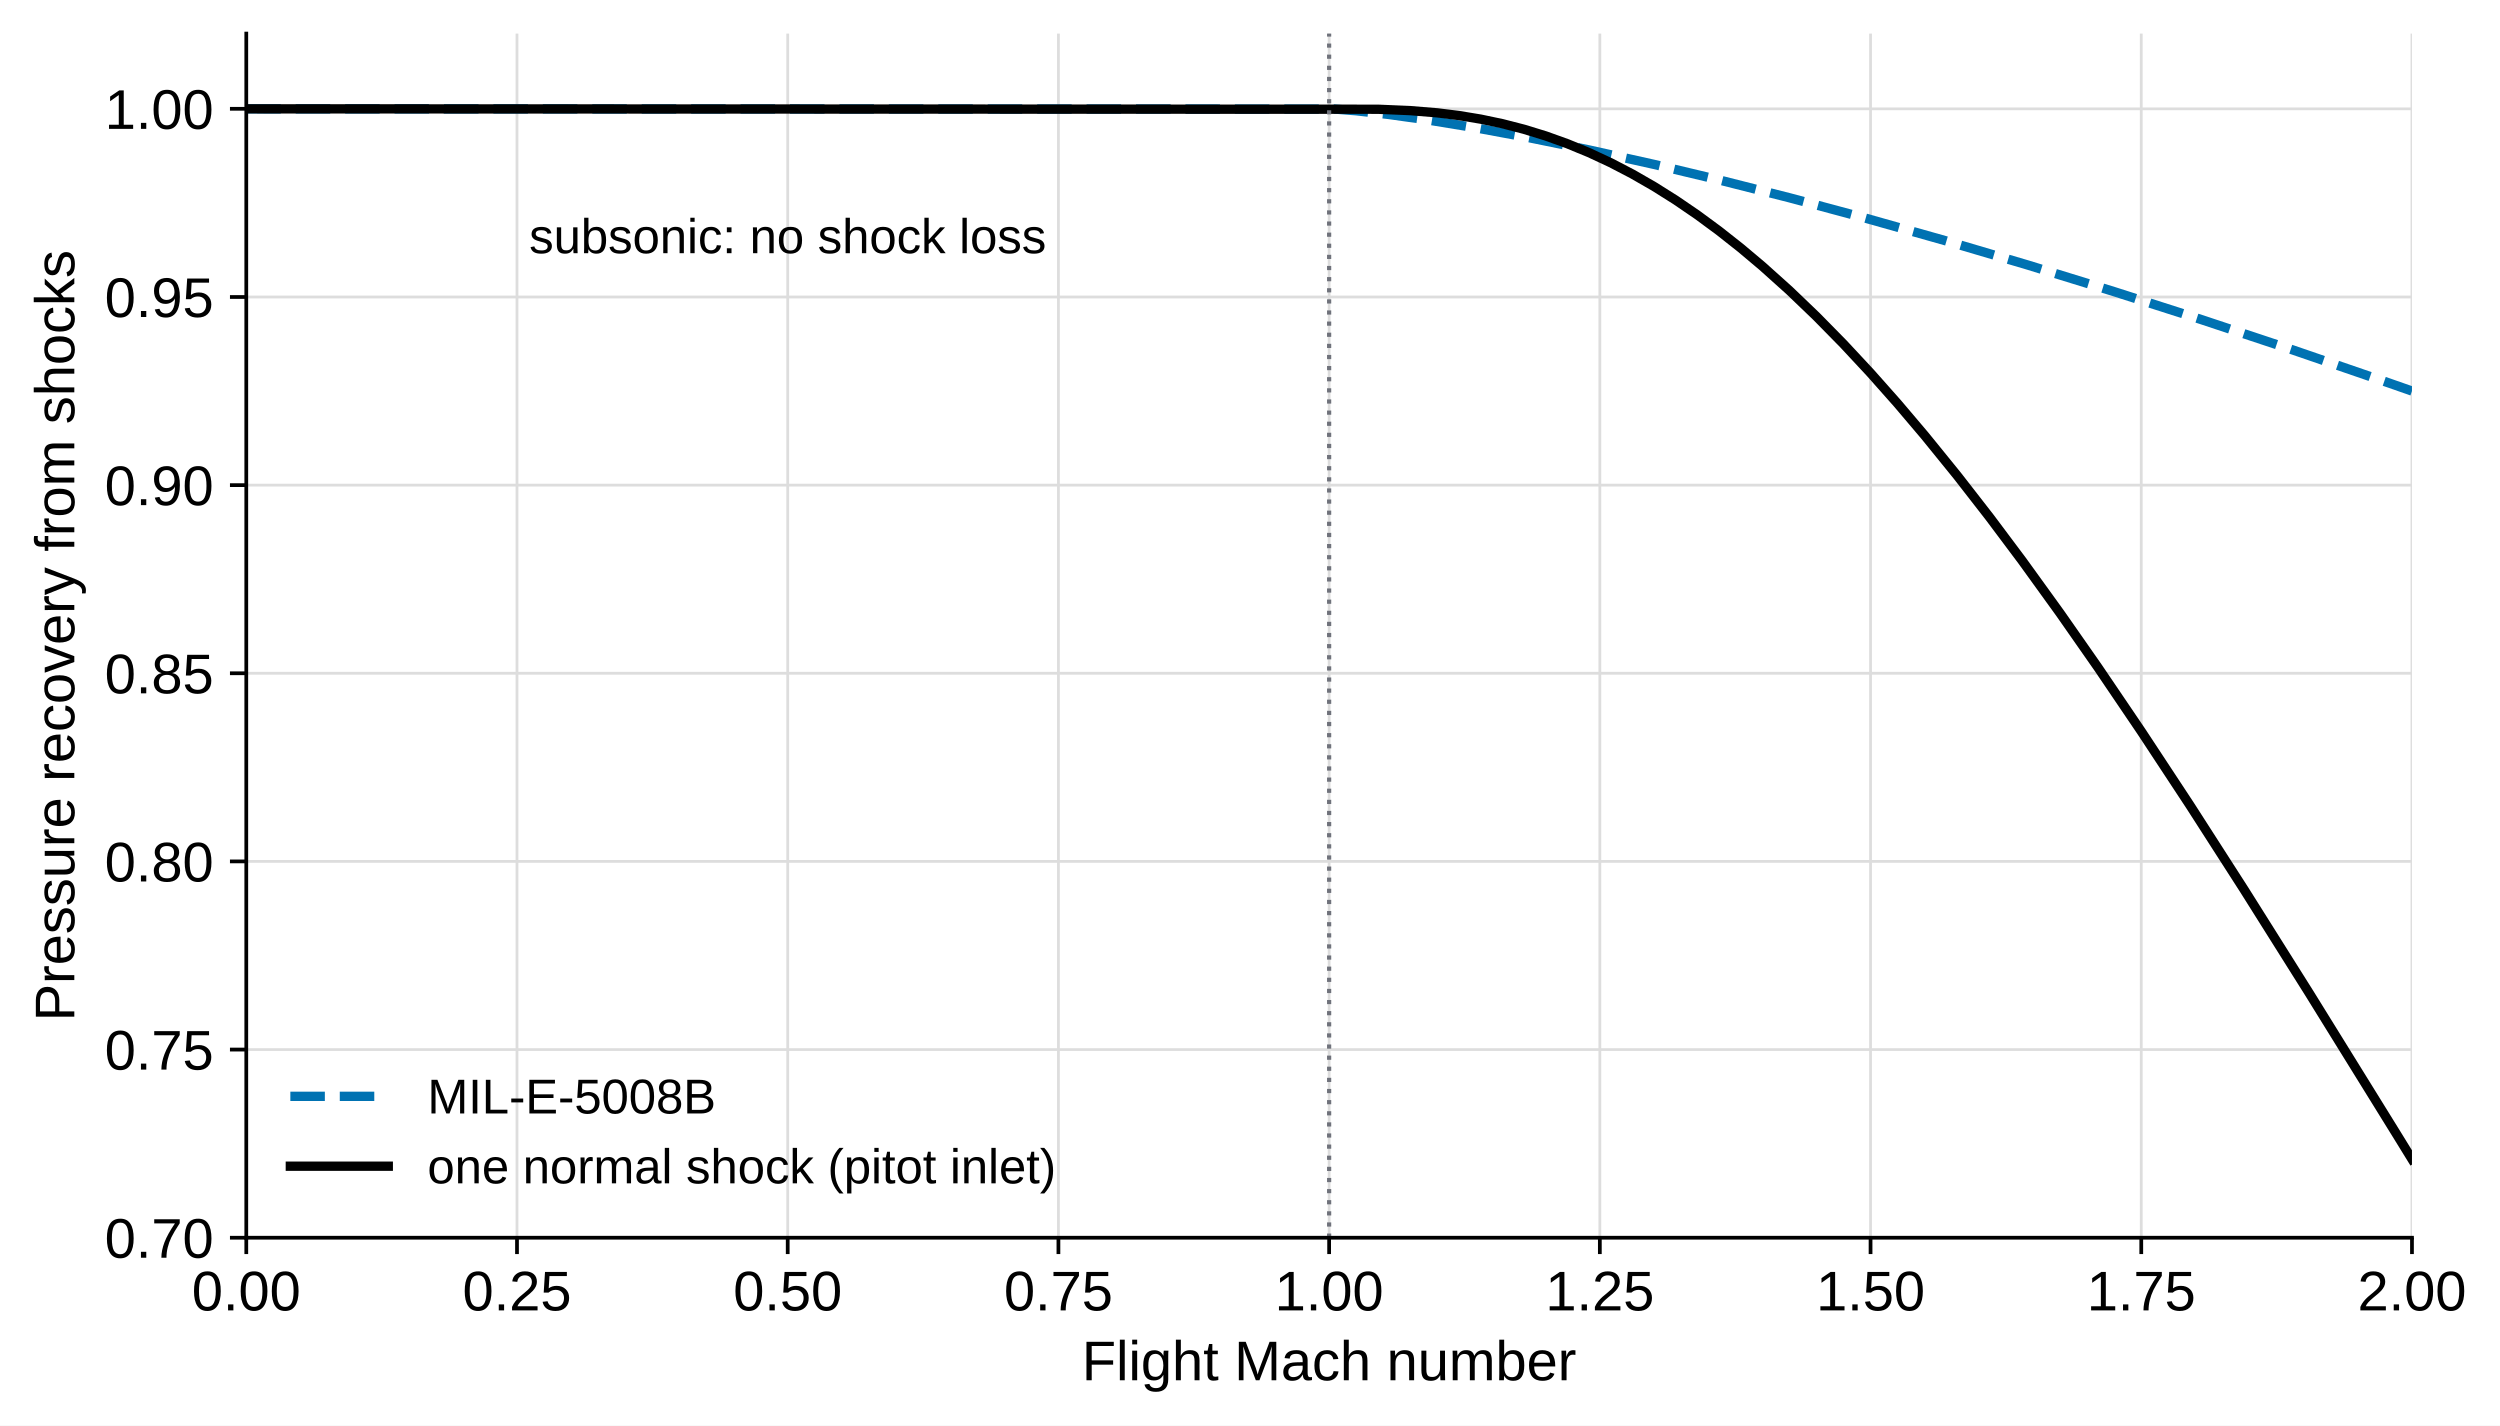
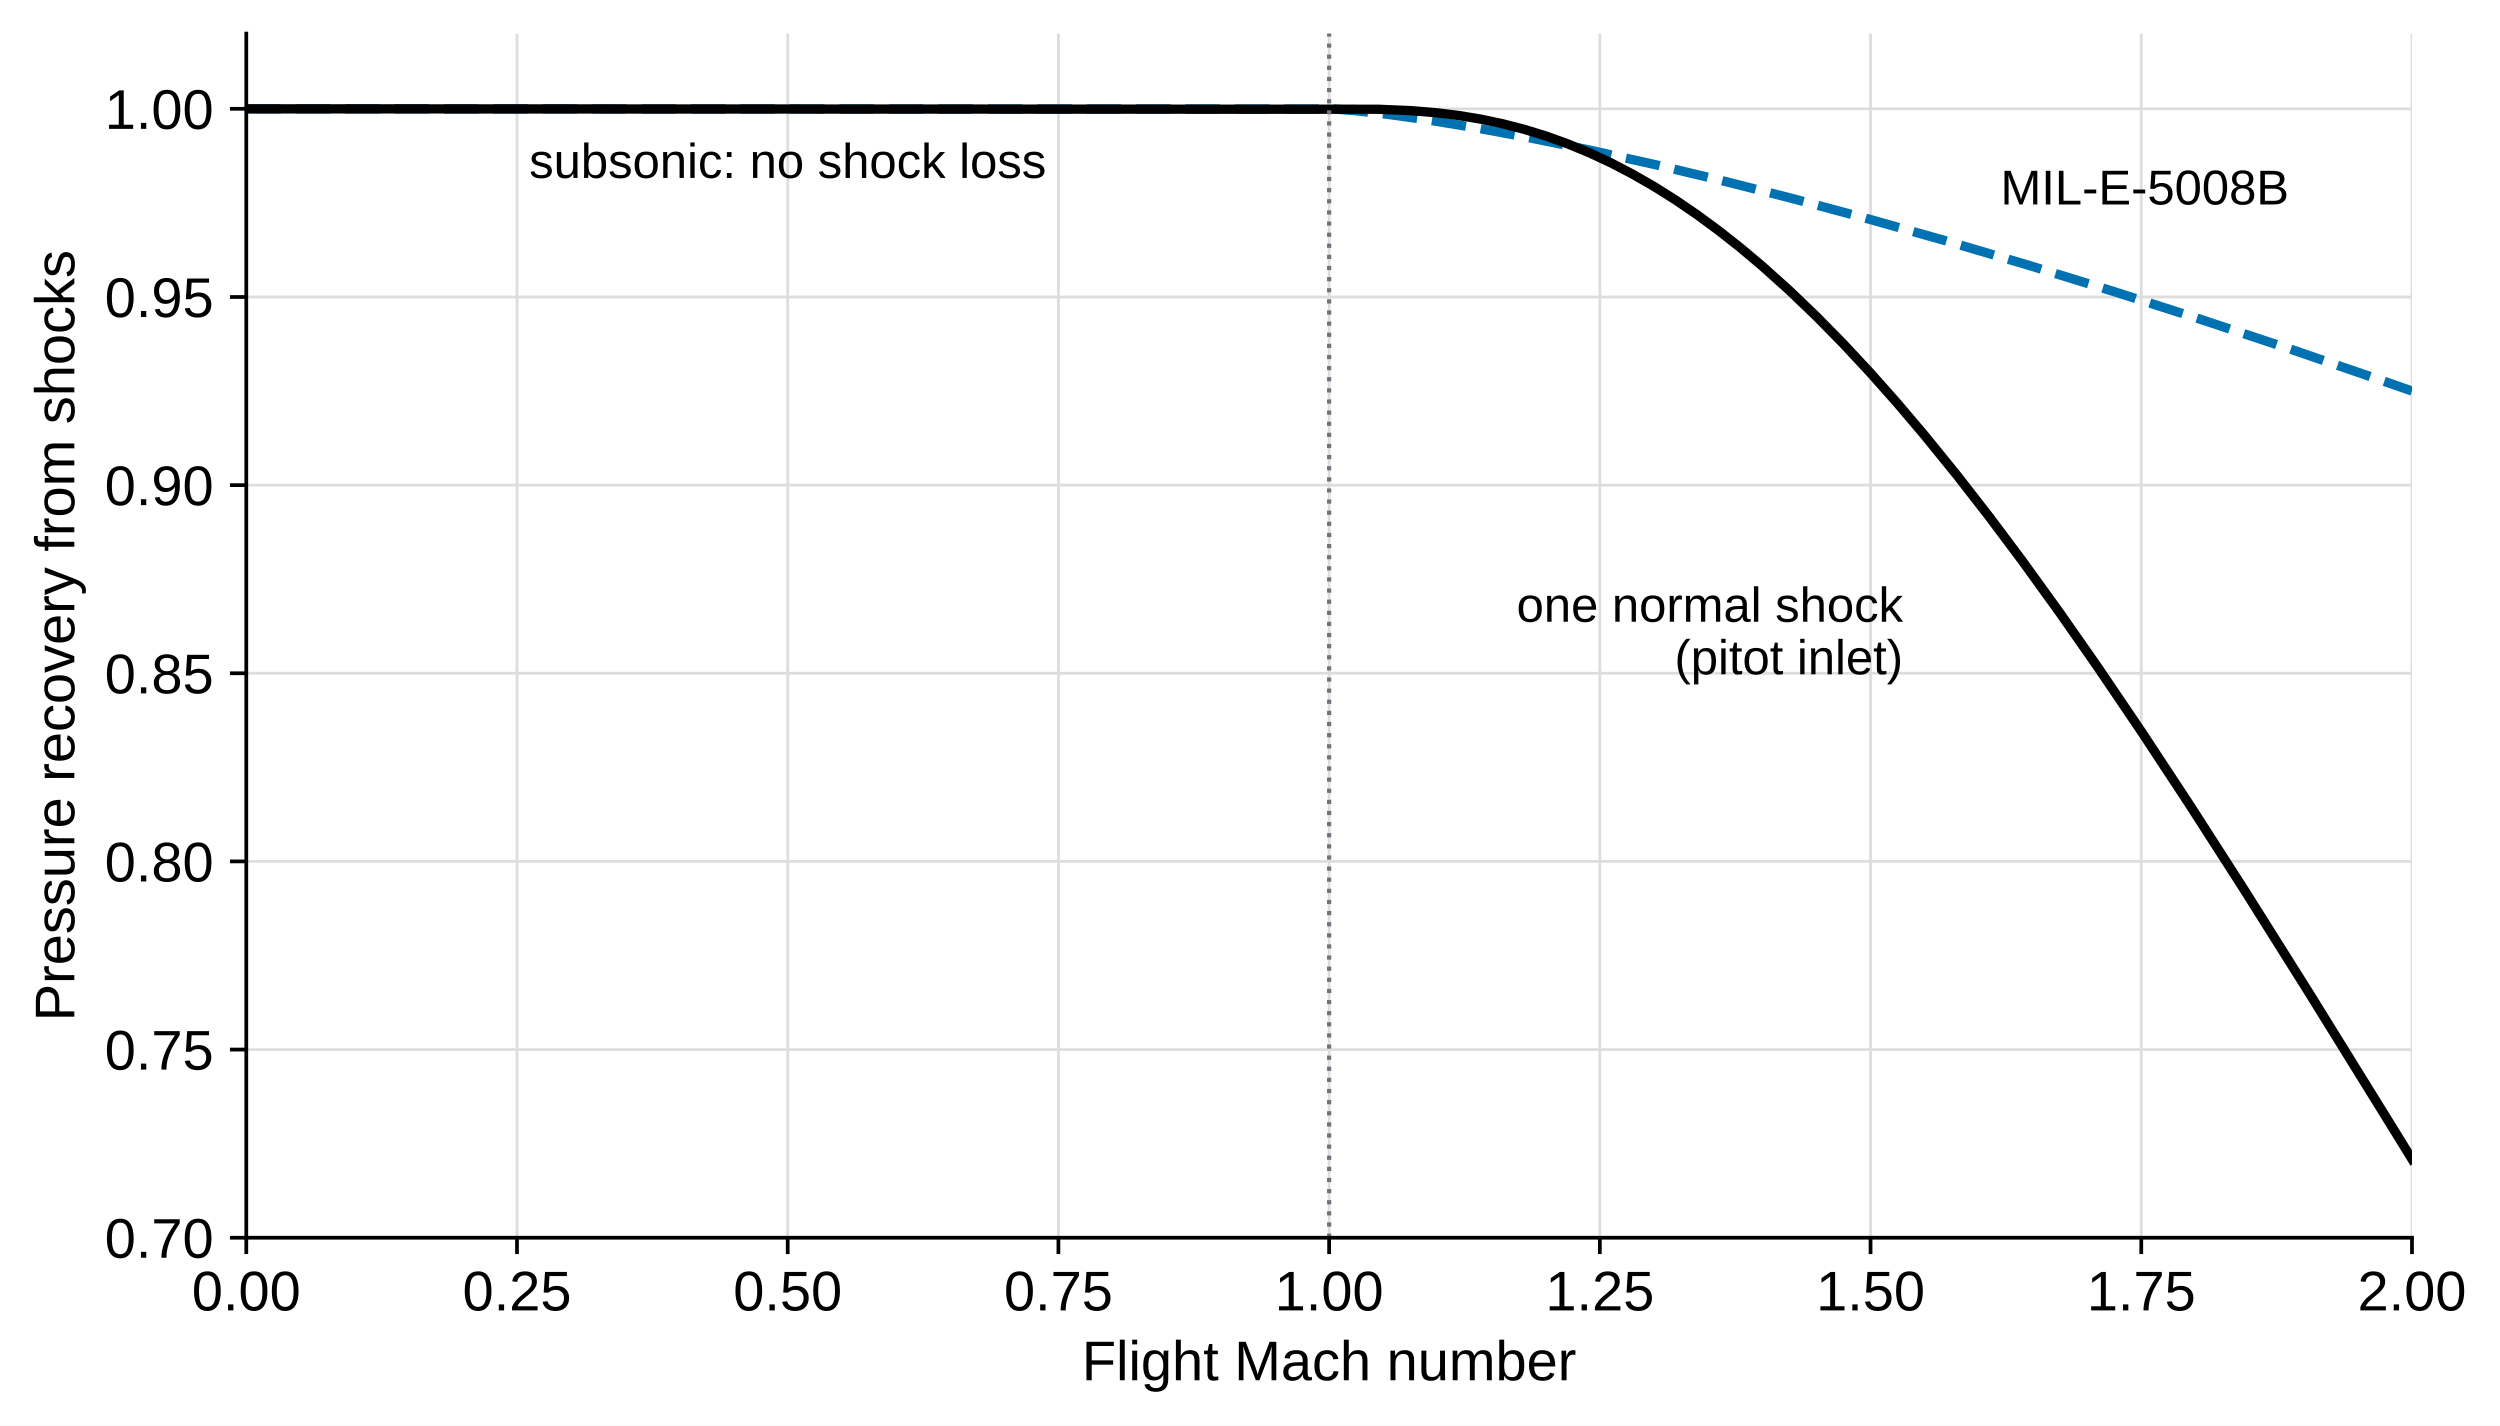
<svg xmlns="http://www.w3.org/2000/svg" xmlns:xlink="http://www.w3.org/1999/xlink" width="536.116pt" height="305.713pt" viewBox="0 0 536.116 305.713" version="1.1">
  <defs>
    <style type="text/css">*{stroke-linejoin: round; stroke-linecap: butt}</style>
  </defs>
  <g id="figure_1">
    <g id="patch_1">
      <path d="M 0 305.713  L 536.116 305.713  L 536.116 0  L 0 0  z " style="fill: #ffffff" />
    </g>
    <g id="axes_1">
      <g id="patch_2">
        <path d="M 52.814 265.424  L 517.239 265.424  L 517.239 7.2  L 52.814 7.2  z " style="fill: #ffffff" />
      </g>
      <g id="matplotlib.axis_1">
        <g id="xtick_1">
          <g id="line2d_1">
-             <path d="M 52.814 265.424  L 52.814 7.2  " clip-path="url(#p148e30bd19)" style="fill: none; stroke: #dddddd; stroke-width: 0.6; stroke-linecap: square" />
+             <path d="M 52.814 265.424  L 52.814 7.2  " clip-path="url(#p9ab79d416f)" style="fill: none; stroke: #dddddd; stroke-width: 0.6; stroke-linecap: square" />
          </g>
          <g id="line2d_2">
            <defs>
-               <path id="mf6a8abe76e" d="M 0 0  L 0 3.5  " style="stroke: #000000; stroke-width: 0.8" />
+               <path id="mac531b5dac" d="M 0 0  L 0 3.5  " style="stroke: #000000; stroke-width: 0.8" />
            </defs>
            <g>
-               <use xlink:href="#mf6a8abe76e" x="52.814" y="265.424" style="stroke: #000000; stroke-width: 0.8" />
+               <use xlink:href="#mac531b5dac" x="52.814" y="265.424" style="stroke: #000000; stroke-width: 0.8" />
            </g>
          </g>
          <g id="text_1">
            <text style="font-size: 12px; font-family: 'Arial', 'Helvetica', 'DejaVu Sans', sans-serif; text-anchor: middle" x="52.814" y="281.013" transform="rotate(-0 52.81437 281.0131)">0.00</text>
          </g>
        </g>
        <g id="xtick_2">
          <g id="line2d_3">
-             <path d="M 110.868 265.424  L 110.868 7.2  " clip-path="url(#p148e30bd19)" style="fill: none; stroke: #dddddd; stroke-width: 0.6; stroke-linecap: square" />
+             <path d="M 110.868 265.424  L 110.868 7.2  " clip-path="url(#p9ab79d416f)" style="fill: none; stroke: #dddddd; stroke-width: 0.6; stroke-linecap: square" />
          </g>
          <g id="line2d_4">
            <g>
-               <use xlink:href="#mf6a8abe76e" x="110.868" y="265.424" style="stroke: #000000; stroke-width: 0.8" />
+               <use xlink:href="#mac531b5dac" x="110.868" y="265.424" style="stroke: #000000; stroke-width: 0.8" />
            </g>
          </g>
          <g id="text_2">
            <text style="font-size: 12px; font-family: 'Arial', 'Helvetica', 'DejaVu Sans', sans-serif; text-anchor: middle" x="110.868" y="281.013" transform="rotate(-0 110.8675 281.0131)">0.25</text>
          </g>
        </g>
        <g id="xtick_3">
          <g id="line2d_5">
-             <path d="M 168.921 265.424  L 168.921 7.2  " clip-path="url(#p148e30bd19)" style="fill: none; stroke: #dddddd; stroke-width: 0.6; stroke-linecap: square" />
+             <path d="M 168.921 265.424  L 168.921 7.2  " clip-path="url(#p9ab79d416f)" style="fill: none; stroke: #dddddd; stroke-width: 0.6; stroke-linecap: square" />
          </g>
          <g id="line2d_6">
            <g>
-               <use xlink:href="#mf6a8abe76e" x="168.921" y="265.424" style="stroke: #000000; stroke-width: 0.8" />
+               <use xlink:href="#mac531b5dac" x="168.921" y="265.424" style="stroke: #000000; stroke-width: 0.8" />
            </g>
          </g>
          <g id="text_3">
            <text style="font-size: 12px; font-family: 'Arial', 'Helvetica', 'DejaVu Sans', sans-serif; text-anchor: middle" x="168.921" y="281.013" transform="rotate(-0 168.9206 281.0131)">0.50</text>
          </g>
        </g>
        <g id="xtick_4">
          <g id="line2d_7">
-             <path d="M 226.974 265.424  L 226.974 7.2  " clip-path="url(#p148e30bd19)" style="fill: none; stroke: #dddddd; stroke-width: 0.6; stroke-linecap: square" />
+             <path d="M 226.974 265.424  L 226.974 7.2  " clip-path="url(#p9ab79d416f)" style="fill: none; stroke: #dddddd; stroke-width: 0.6; stroke-linecap: square" />
          </g>
          <g id="line2d_8">
            <g>
-               <use xlink:href="#mf6a8abe76e" x="226.974" y="265.424" style="stroke: #000000; stroke-width: 0.8" />
+               <use xlink:href="#mac531b5dac" x="226.974" y="265.424" style="stroke: #000000; stroke-width: 0.8" />
            </g>
          </g>
          <g id="text_4">
            <text style="font-size: 12px; font-family: 'Arial', 'Helvetica', 'DejaVu Sans', sans-serif; text-anchor: middle" x="226.974" y="281.013" transform="rotate(-0 226.9737 281.0131)">0.75</text>
          </g>
        </g>
        <g id="xtick_5">
          <g id="line2d_9">
-             <path d="M 285.027 265.424  L 285.027 7.2  " clip-path="url(#p148e30bd19)" style="fill: none; stroke: #dddddd; stroke-width: 0.6; stroke-linecap: square" />
+             <path d="M 285.027 265.424  L 285.027 7.2  " clip-path="url(#p9ab79d416f)" style="fill: none; stroke: #dddddd; stroke-width: 0.6; stroke-linecap: square" />
          </g>
          <g id="line2d_10">
            <g>
-               <use xlink:href="#mf6a8abe76e" x="285.027" y="265.424" style="stroke: #000000; stroke-width: 0.8" />
+               <use xlink:href="#mac531b5dac" x="285.027" y="265.424" style="stroke: #000000; stroke-width: 0.8" />
            </g>
          </g>
          <g id="text_5">
            <text style="font-size: 12px; font-family: 'Arial', 'Helvetica', 'DejaVu Sans', sans-serif; text-anchor: middle" x="285.027" y="281.013" transform="rotate(-0 285.0269 281.0131)">1.00</text>
          </g>
        </g>
        <g id="xtick_6">
          <g id="line2d_11">
-             <path d="M 343.08 265.424  L 343.08 7.2  " clip-path="url(#p148e30bd19)" style="fill: none; stroke: #dddddd; stroke-width: 0.6; stroke-linecap: square" />
+             <path d="M 343.08 265.424  L 343.08 7.2  " clip-path="url(#p9ab79d416f)" style="fill: none; stroke: #dddddd; stroke-width: 0.6; stroke-linecap: square" />
          </g>
          <g id="line2d_12">
            <g>
-               <use xlink:href="#mf6a8abe76e" x="343.08" y="265.424" style="stroke: #000000; stroke-width: 0.8" />
+               <use xlink:href="#mac531b5dac" x="343.08" y="265.424" style="stroke: #000000; stroke-width: 0.8" />
            </g>
          </g>
          <g id="text_6">
            <text style="font-size: 12px; font-family: 'Arial', 'Helvetica', 'DejaVu Sans', sans-serif; text-anchor: middle" x="343.08" y="281.013" transform="rotate(-0 343.08 281.0131)">1.25</text>
          </g>
        </g>
        <g id="xtick_7">
          <g id="line2d_13">
-             <path d="M 401.133 265.424  L 401.133 7.2  " clip-path="url(#p148e30bd19)" style="fill: none; stroke: #dddddd; stroke-width: 0.6; stroke-linecap: square" />
+             <path d="M 401.133 265.424  L 401.133 7.2  " clip-path="url(#p9ab79d416f)" style="fill: none; stroke: #dddddd; stroke-width: 0.6; stroke-linecap: square" />
          </g>
          <g id="line2d_14">
            <g>
-               <use xlink:href="#mf6a8abe76e" x="401.133" y="265.424" style="stroke: #000000; stroke-width: 0.8" />
+               <use xlink:href="#mac531b5dac" x="401.133" y="265.424" style="stroke: #000000; stroke-width: 0.8" />
            </g>
          </g>
          <g id="text_7">
            <text style="font-size: 12px; font-family: 'Arial', 'Helvetica', 'DejaVu Sans', sans-serif; text-anchor: middle" x="401.133" y="281.013" transform="rotate(-0 401.1331 281.0131)">1.50</text>
          </g>
        </g>
        <g id="xtick_8">
          <g id="line2d_15">
-             <path d="M 459.186 265.424  L 459.186 7.2  " clip-path="url(#p148e30bd19)" style="fill: none; stroke: #dddddd; stroke-width: 0.6; stroke-linecap: square" />
+             <path d="M 459.186 265.424  L 459.186 7.2  " clip-path="url(#p9ab79d416f)" style="fill: none; stroke: #dddddd; stroke-width: 0.6; stroke-linecap: square" />
          </g>
          <g id="line2d_16">
            <g>
-               <use xlink:href="#mf6a8abe76e" x="459.186" y="265.424" style="stroke: #000000; stroke-width: 0.8" />
+               <use xlink:href="#mac531b5dac" x="459.186" y="265.424" style="stroke: #000000; stroke-width: 0.8" />
            </g>
          </g>
          <g id="text_8">
            <text style="font-size: 12px; font-family: 'Arial', 'Helvetica', 'DejaVu Sans', sans-serif; text-anchor: middle" x="459.186" y="281.013" transform="rotate(-0 459.1862 281.0131)">1.75</text>
          </g>
        </g>
        <g id="xtick_9">
          <g id="line2d_17">
-             <path d="M 517.239 265.424  L 517.239 7.2  " clip-path="url(#p148e30bd19)" style="fill: none; stroke: #dddddd; stroke-width: 0.6; stroke-linecap: square" />
+             <path d="M 517.239 265.424  L 517.239 7.2  " clip-path="url(#p9ab79d416f)" style="fill: none; stroke: #dddddd; stroke-width: 0.6; stroke-linecap: square" />
          </g>
          <g id="line2d_18">
            <g>
-               <use xlink:href="#mf6a8abe76e" x="517.239" y="265.424" style="stroke: #000000; stroke-width: 0.8" />
+               <use xlink:href="#mac531b5dac" x="517.239" y="265.424" style="stroke: #000000; stroke-width: 0.8" />
            </g>
          </g>
          <g id="text_9">
            <text style="font-size: 12px; font-family: 'Arial', 'Helvetica', 'DejaVu Sans', sans-serif; text-anchor: middle" x="517.239" y="281.013" transform="rotate(-0 517.2394 281.0131)">2.00</text>
          </g>
        </g>
        <g id="text_10">
          <text style="font-size: 12px; font-family: 'Arial', 'Helvetica', 'DejaVu Sans', sans-serif; text-anchor: middle" x="285.027" y="295.988" transform="rotate(-0 285.0269 295.9875)">Flight Mach number</text>
        </g>
      </g>
      <g id="matplotlib.axis_2">
        <g id="ytick_1">
          <g id="line2d_19">
-             <path d="M 52.814 265.424  L 517.239 265.424  " clip-path="url(#p148e30bd19)" style="fill: none; stroke: #dddddd; stroke-width: 0.6; stroke-linecap: square" />
+             <path d="M 52.814 265.424  L 517.239 265.424  " clip-path="url(#p9ab79d416f)" style="fill: none; stroke: #dddddd; stroke-width: 0.6; stroke-linecap: square" />
          </g>
          <g id="line2d_20">
            <defs>
-               <path id="mc3e0828ef7" d="M 0 0  L -3.5 0  " style="stroke: #000000; stroke-width: 0.8" />
+               <path id="md3851f4523" d="M 0 0  L -3.5 0  " style="stroke: #000000; stroke-width: 0.8" />
            </defs>
            <g>
-               <use xlink:href="#mc3e0828ef7" x="52.814" y="265.424" style="stroke: #000000; stroke-width: 0.8" />
+               <use xlink:href="#md3851f4523" x="52.814" y="265.424" style="stroke: #000000; stroke-width: 0.8" />
            </g>
          </g>
          <g id="text_11">
            <text style="font-size: 12px; font-family: 'Arial', 'Helvetica', 'DejaVu Sans', sans-serif; text-anchor: end" x="45.814" y="269.718" transform="rotate(-0 45.81437 269.7184)">0.70</text>
          </g>
        </g>
        <g id="ytick_2">
          <g id="line2d_21">
-             <path d="M 52.814 225.076  L 517.239 225.076  " clip-path="url(#p148e30bd19)" style="fill: none; stroke: #dddddd; stroke-width: 0.6; stroke-linecap: square" />
+             <path d="M 52.814 225.076  L 517.239 225.076  " clip-path="url(#p9ab79d416f)" style="fill: none; stroke: #dddddd; stroke-width: 0.6; stroke-linecap: square" />
          </g>
          <g id="line2d_22">
            <g>
-               <use xlink:href="#mc3e0828ef7" x="52.814" y="225.076" style="stroke: #000000; stroke-width: 0.8" />
+               <use xlink:href="#md3851f4523" x="52.814" y="225.076" style="stroke: #000000; stroke-width: 0.8" />
            </g>
          </g>
          <g id="text_12">
            <text style="font-size: 12px; font-family: 'Arial', 'Helvetica', 'DejaVu Sans', sans-serif; text-anchor: end" x="45.814" y="229.371" transform="rotate(-0 45.81437 229.371)">0.75</text>
          </g>
        </g>
        <g id="ytick_3">
          <g id="line2d_23">
-             <path d="M 52.814 184.729  L 517.239 184.729  " clip-path="url(#p148e30bd19)" style="fill: none; stroke: #dddddd; stroke-width: 0.6; stroke-linecap: square" />
+             <path d="M 52.814 184.729  L 517.239 184.729  " clip-path="url(#p9ab79d416f)" style="fill: none; stroke: #dddddd; stroke-width: 0.6; stroke-linecap: square" />
          </g>
          <g id="line2d_24">
            <g>
-               <use xlink:href="#mc3e0828ef7" x="52.814" y="184.729" style="stroke: #000000; stroke-width: 0.8" />
+               <use xlink:href="#md3851f4523" x="52.814" y="184.729" style="stroke: #000000; stroke-width: 0.8" />
            </g>
          </g>
          <g id="text_13">
            <text style="font-size: 12px; font-family: 'Arial', 'Helvetica', 'DejaVu Sans', sans-serif; text-anchor: end" x="45.814" y="189.024" transform="rotate(-0 45.81437 189.0235)">0.80</text>
          </g>
        </g>
        <g id="ytick_4">
          <g id="line2d_25">
-             <path d="M 52.814 144.381  L 517.239 144.381  " clip-path="url(#p148e30bd19)" style="fill: none; stroke: #dddddd; stroke-width: 0.6; stroke-linecap: square" />
+             <path d="M 52.814 144.381  L 517.239 144.381  " clip-path="url(#p9ab79d416f)" style="fill: none; stroke: #dddddd; stroke-width: 0.6; stroke-linecap: square" />
          </g>
          <g id="line2d_26">
            <g>
-               <use xlink:href="#mc3e0828ef7" x="52.814" y="144.381" style="stroke: #000000; stroke-width: 0.8" />
+               <use xlink:href="#md3851f4523" x="52.814" y="144.381" style="stroke: #000000; stroke-width: 0.8" />
            </g>
          </g>
          <g id="text_14">
            <text style="font-size: 12px; font-family: 'Arial', 'Helvetica', 'DejaVu Sans', sans-serif; text-anchor: end" x="45.814" y="148.676" transform="rotate(-0 45.81437 148.6761)">0.85</text>
          </g>
        </g>
        <g id="ytick_5">
          <g id="line2d_27">
-             <path d="M 52.814 104.034  L 517.239 104.034  " clip-path="url(#p148e30bd19)" style="fill: none; stroke: #dddddd; stroke-width: 0.6; stroke-linecap: square" />
+             <path d="M 52.814 104.034  L 517.239 104.034  " clip-path="url(#p9ab79d416f)" style="fill: none; stroke: #dddddd; stroke-width: 0.6; stroke-linecap: square" />
          </g>
          <g id="line2d_28">
            <g>
-               <use xlink:href="#mc3e0828ef7" x="52.814" y="104.034" style="stroke: #000000; stroke-width: 0.8" />
+               <use xlink:href="#md3851f4523" x="52.814" y="104.034" style="stroke: #000000; stroke-width: 0.8" />
            </g>
          </g>
          <g id="text_15">
            <text style="font-size: 12px; font-family: 'Arial', 'Helvetica', 'DejaVu Sans', sans-serif; text-anchor: end" x="45.814" y="108.329" transform="rotate(-0 45.81437 108.3286)">0.90</text>
          </g>
        </g>
        <g id="ytick_6">
          <g id="line2d_29">
-             <path d="M 52.814 63.686  L 517.239 63.686  " clip-path="url(#p148e30bd19)" style="fill: none; stroke: #dddddd; stroke-width: 0.6; stroke-linecap: square" />
+             <path d="M 52.814 63.686  L 517.239 63.686  " clip-path="url(#p9ab79d416f)" style="fill: none; stroke: #dddddd; stroke-width: 0.6; stroke-linecap: square" />
          </g>
          <g id="line2d_30">
            <g>
-               <use xlink:href="#mc3e0828ef7" x="52.814" y="63.686" style="stroke: #000000; stroke-width: 0.8" />
+               <use xlink:href="#md3851f4523" x="52.814" y="63.686" style="stroke: #000000; stroke-width: 0.8" />
            </g>
          </g>
          <g id="text_16">
            <text style="font-size: 12px; font-family: 'Arial', 'Helvetica', 'DejaVu Sans', sans-serif; text-anchor: end" x="45.814" y="67.981" transform="rotate(-0 45.81437 67.98113)">0.95</text>
          </g>
        </g>
        <g id="ytick_7">
          <g id="line2d_31">
-             <path d="M 52.814 23.339  L 517.239 23.339  " clip-path="url(#p148e30bd19)" style="fill: none; stroke: #dddddd; stroke-width: 0.6; stroke-linecap: square" />
+             <path d="M 52.814 23.339  L 517.239 23.339  " clip-path="url(#p9ab79d416f)" style="fill: none; stroke: #dddddd; stroke-width: 0.6; stroke-linecap: square" />
          </g>
          <g id="line2d_32">
            <g>
-               <use xlink:href="#mc3e0828ef7" x="52.814" y="23.339" style="stroke: #000000; stroke-width: 0.8" />
+               <use xlink:href="#md3851f4523" x="52.814" y="23.339" style="stroke: #000000; stroke-width: 0.8" />
            </g>
          </g>
          <g id="text_17">
            <text style="font-size: 12px; font-family: 'Arial', 'Helvetica', 'DejaVu Sans', sans-serif; text-anchor: end" x="45.814" y="27.634" transform="rotate(-0 45.81437 27.63367)">1.00</text>
          </g>
        </g>
        <g id="text_18">
          <text style="font-size: 12px; font-family: 'Arial', 'Helvetica', 'DejaVu Sans', sans-serif; text-anchor: middle" x="15.936" y="136.312" transform="rotate(-90 15.93562 136.3119)">Pressure recovery from shocks</text>
        </g>
      </g>
      <g id="line2d_33">
-         <path d="M 52.814 23.339  L 286.188 23.386  L 290.832 23.755  L 297.799 24.545  L 305.926 25.684  L 316.376 27.393  L 327.986 29.542  L 340.758 32.153  L 354.691 35.252  L 368.623 38.577  L 383.717 42.404  L 399.972 46.761  L 417.388 51.675  L 434.804 56.821  L 453.381 62.546  L 471.958 68.497  L 491.696 75.05  L 512.595 82.232  L 517.239 83.86  L 517.239 83.86  " clip-path="url(#p148e30bd19)" style="fill: none; stroke-dasharray: 7.4,3.2; stroke-dashoffset: 0; stroke: #0072b2; stroke-width: 2" />
+         <path d="M 52.814 23.339  L 286.188 23.386  L 290.832 23.755  L 297.799 24.545  L 305.926 25.684  L 316.376 27.393  L 327.986 29.542  L 340.758 32.153  L 354.691 35.252  L 368.623 38.577  L 383.717 42.404  L 399.972 46.761  L 417.388 51.675  L 434.804 56.821  L 453.381 62.546  L 471.958 68.497  L 491.696 75.05  L 512.595 82.232  L 517.239 83.86  L 517.239 83.86  " clip-path="url(#p9ab79d416f)" style="fill: none; stroke-dasharray: 7.4,3.2; stroke-dashoffset: 0; stroke: #0072b2; stroke-width: 2" />
      </g>
      <g id="line2d_34">
-         <path d="M 52.814 23.339  L 295.476 23.426  L 302.443 23.721  L 308.248 24.204  L 312.892 24.781  L 317.537 25.549  L 322.181 26.525  L 326.825 27.722  L 331.469 29.15  L 336.114 30.819  L 340.758 32.733  L 345.402 34.897  L 350.046 37.314  L 354.691 39.983  L 359.335 42.906  L 363.979 46.08  L 368.623 49.501  L 373.268 53.168  L 377.912 57.074  L 383.717 62.286  L 389.522 67.853  L 395.328 73.762  L 401.133 79.998  L 406.938 86.546  L 412.744 93.392  L 419.71 101.975  L 426.676 110.933  L 433.643 120.237  L 441.77 131.489  L 449.898 143.126  L 459.186 156.836  L 469.636 172.705  L 481.246 190.782  L 495.179 212.931  L 513.756 242.926  L 517.239 248.58  L 517.239 248.58  " clip-path="url(#p148e30bd19)" style="fill: none; stroke: #000000; stroke-width: 2; stroke-linecap: square" />
+         <path d="M 52.814 23.339  L 295.476 23.426  L 302.443 23.721  L 308.248 24.204  L 312.892 24.781  L 317.537 25.549  L 322.181 26.525  L 326.825 27.722  L 331.469 29.15  L 336.114 30.819  L 340.758 32.733  L 345.402 34.897  L 350.046 37.314  L 354.691 39.983  L 359.335 42.906  L 363.979 46.08  L 368.623 49.501  L 373.268 53.168  L 377.912 57.074  L 383.717 62.286  L 389.522 67.853  L 395.328 73.762  L 401.133 79.998  L 406.938 86.546  L 412.744 93.392  L 419.71 101.975  L 426.676 110.933  L 433.643 120.237  L 441.77 131.489  L 449.898 143.126  L 459.186 156.836  L 469.636 172.705  L 481.246 190.782  L 495.179 212.931  L 513.756 242.926  L 517.239 248.58  L 517.239 248.58  " clip-path="url(#p9ab79d416f)" style="fill: none; stroke: #000000; stroke-width: 2; stroke-linecap: square" />
      </g>
      <g id="line2d_35">
-         <path d="M 285.027 265.424  L 285.027 7.2  " clip-path="url(#p148e30bd19)" style="fill: none; stroke-dasharray: 0.9,1.485; stroke-dashoffset: 0; stroke: #6f727b; stroke-width: 0.9" />
+         <path d="M 285.027 265.424  L 285.027 7.2  " clip-path="url(#p9ab79d416f)" style="fill: none; stroke-dasharray: 0.9,1.485; stroke-dashoffset: 0; stroke: #6f727b; stroke-width: 0.9" />
      </g>
      <g id="patch_3">
        <path d="M 52.814 265.424  L 52.814 7.2  " style="fill: none; stroke: #000000; stroke-width: 0.8; stroke-linejoin: miter; stroke-linecap: square" />
      </g>
      <g id="patch_4">
        <path d="M 52.814 265.424  L 517.239 265.424  " style="fill: none; stroke: #000000; stroke-width: 0.8; stroke-linejoin: miter; stroke-linecap: square" />
      </g>
      <g id="text_19">
-         <text style="font-size: 10.5px; font-family: 'Arial', 'Helvetica', 'DejaVu Sans', sans-serif; text-anchor: middle" x="168.921" y="54.297" transform="rotate(-0 168.9206 54.29662)">subsonic: no shock loss</text>
-       </g>
-       <g id="legend_1">
-         <g id="line2d_36">
-           <path d="M 62.264 235.108  L 72.764 235.108  L 83.264 235.108  " style="fill: none; stroke-dasharray: 7.4,3.2; stroke-dashoffset: 0; stroke: #0072b2; stroke-width: 2" />
-         </g>
-         <g id="text_20">
-           <text style="font-size: 10.5px; font-family: 'Arial', 'Helvetica', 'DejaVu Sans', sans-serif; text-anchor: start" x="91.664" y="238.783" transform="rotate(-0 91.66438 238.7833)">MIL-E-5008B</text>
-         </g>
-         <g id="line2d_37">
-           <path d="M 62.264 250.089  L 72.764 250.089  L 83.264 250.089  " style="fill: none; stroke: #000000; stroke-width: 2; stroke-linecap: square" />
-         </g>
-         <g id="text_21">
-           <text style="font-size: 10.5px; font-family: 'Arial', 'Helvetica', 'DejaVu Sans', sans-serif; text-anchor: start" x="91.664" y="253.764" transform="rotate(-0 91.66438 253.7638)">one normal shock (pitot inlet)</text>
-         </g>
+         <text style="font-size: 10.5px; font-family: 'Arial', 'Helvetica', 'DejaVu Sans', sans-serif; text-anchor: middle" x="168.921" y="38.158" transform="rotate(-0 168.9206 38.15764)">subsonic: no shock loss</text>
+       </g>
+       <g id="text_20">
+         <text style="font-size: 10.5px; font-family: 'Arial', 'Helvetica', 'DejaVu Sans', sans-serif; text-anchor: start" x="428.999" y="43.847" transform="rotate(-0 428.9986 43.84669)">MIL-E-5008B</text>
+       </g>
+       <g id="text_21">
+         <text style="font-size: 10.5px; font-family: 'Arial', 'Helvetica', 'DejaVu Sans', sans-serif" transform="translate(325.2283 133.3351)">one normal shock</text>
+         <text style="font-size: 10.5px; font-family: 'Arial', 'Helvetica', 'DejaVu Sans', sans-serif" transform="translate(359.0842 144.5944)">(pitot inlet)</text>
      </g>
    </g>
  </g>
  <defs>
-     <clipPath id="p148e30bd19">
+     <clipPath id="p9ab79d416f">
      <rect x="52.814" y="7.2" width="464.425" height="258.224" />
    </clipPath>
  </defs>
</svg>
